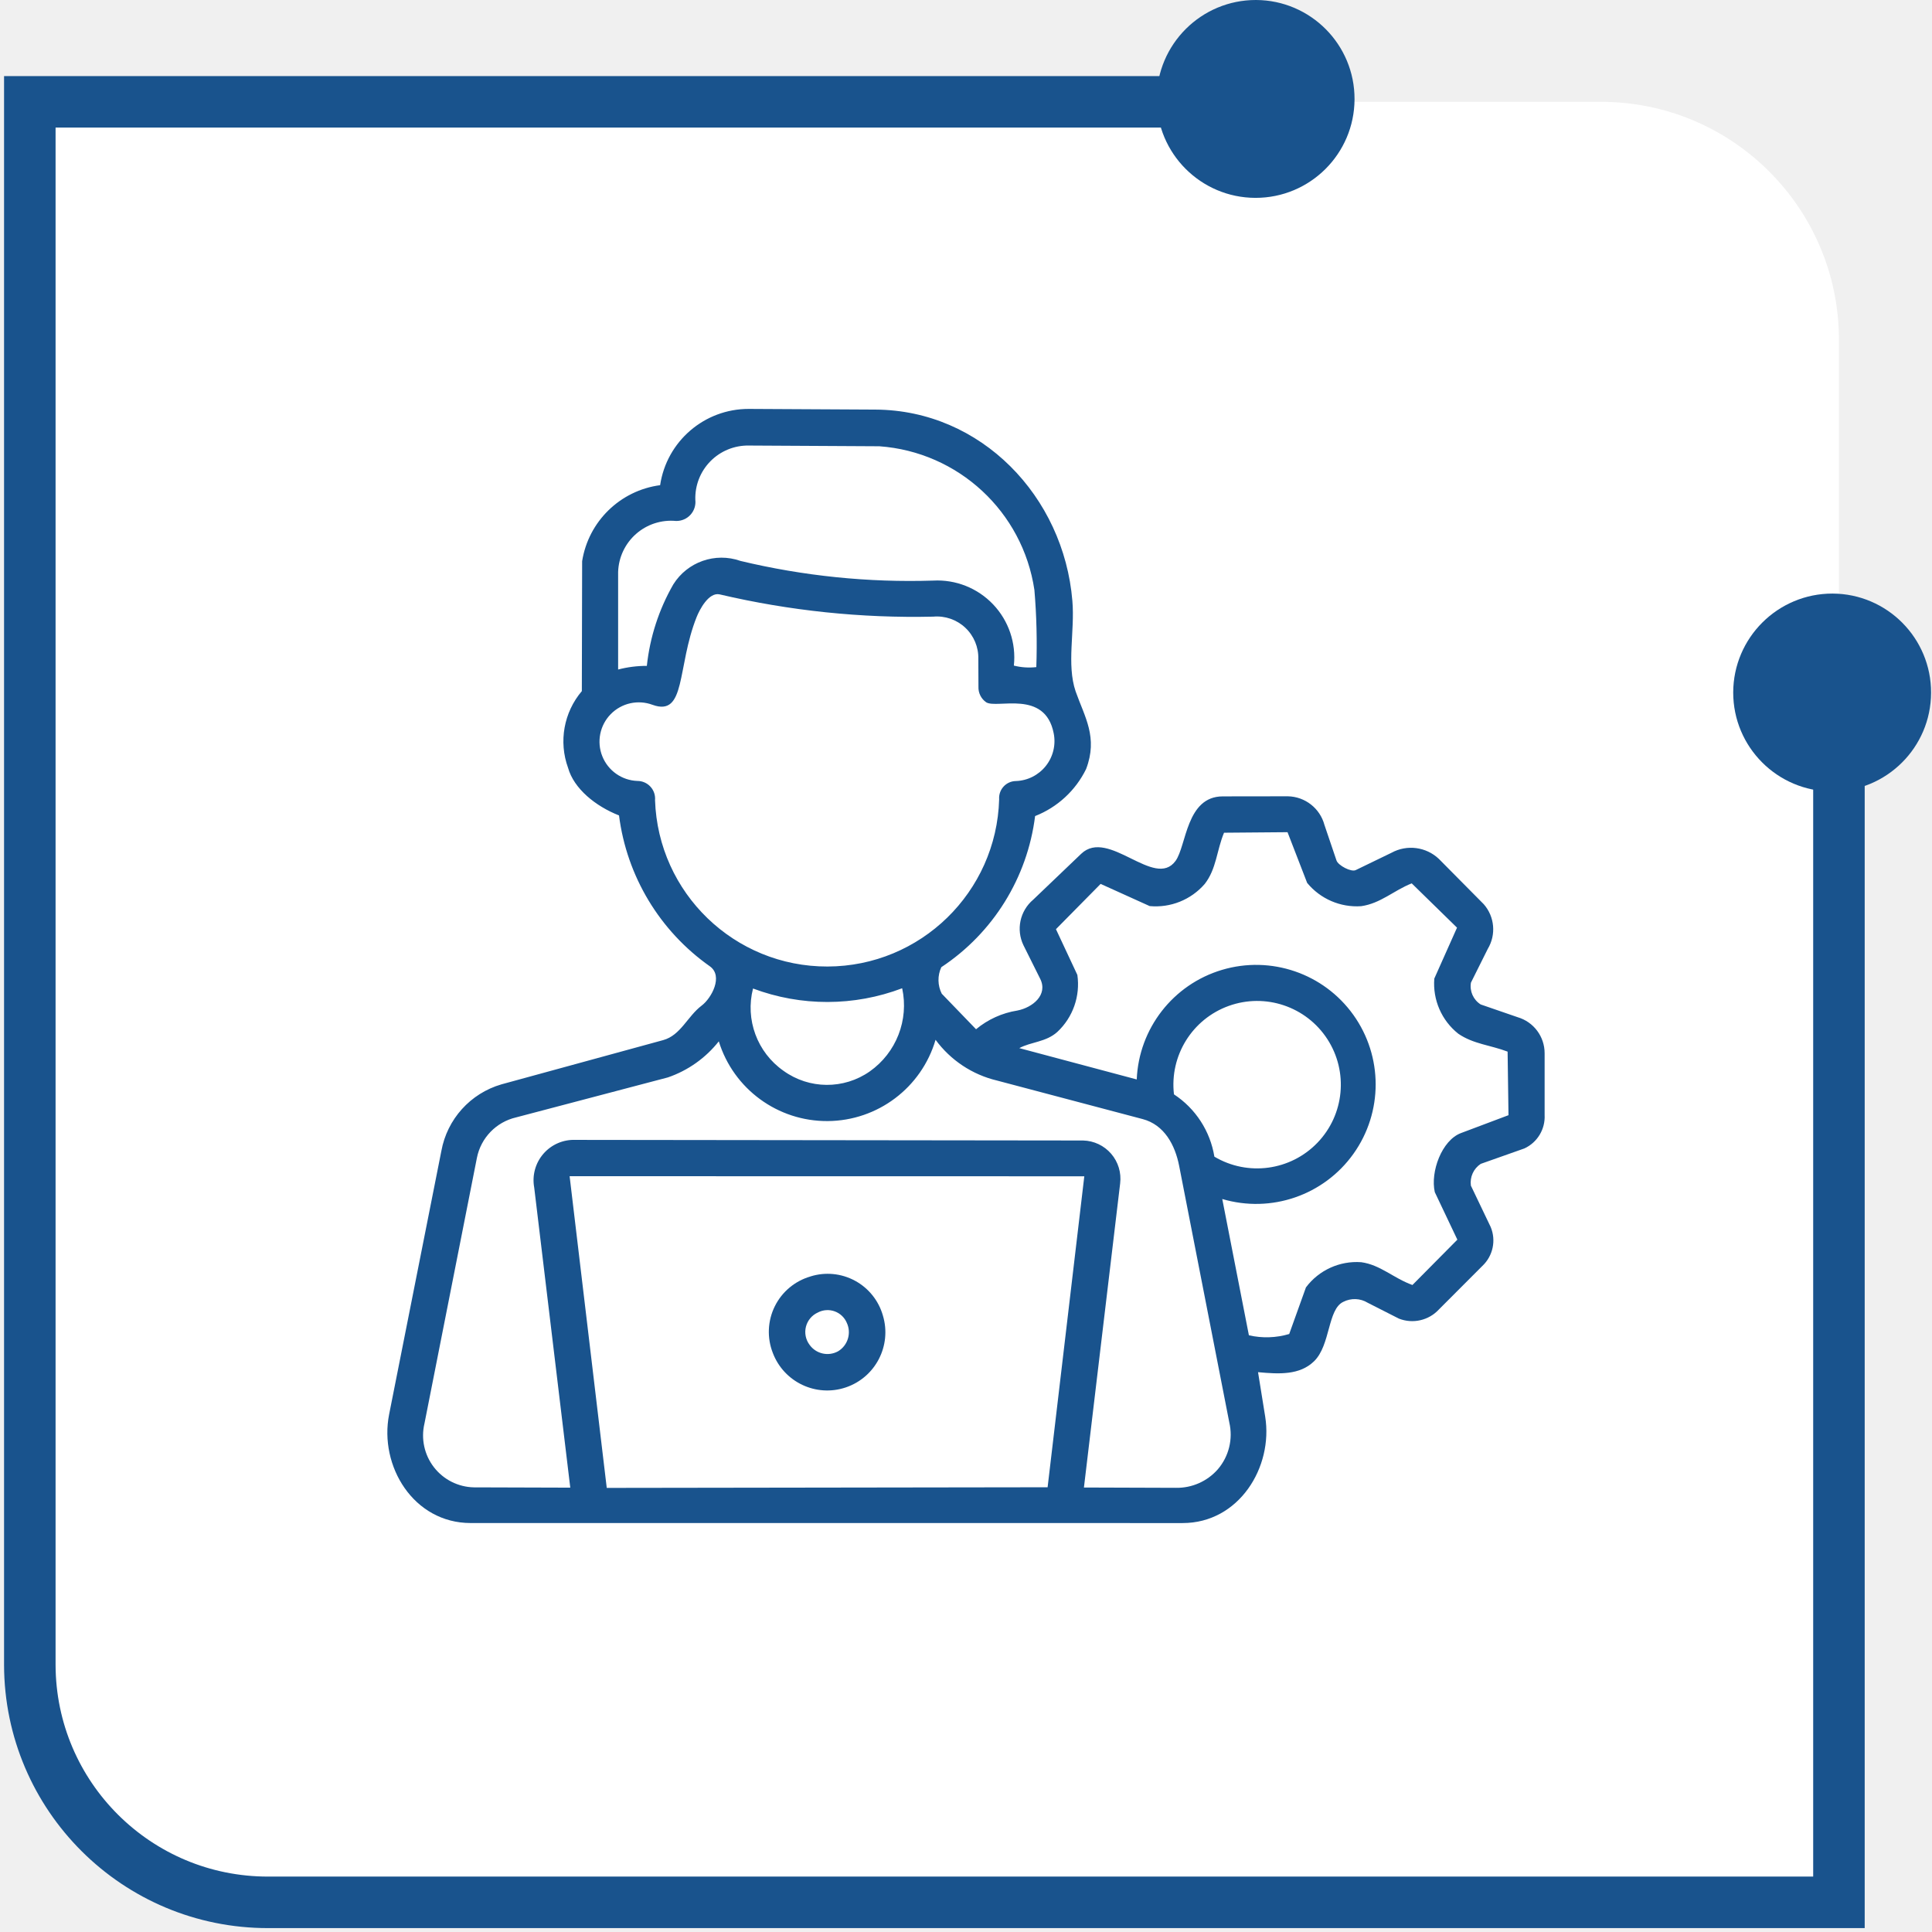
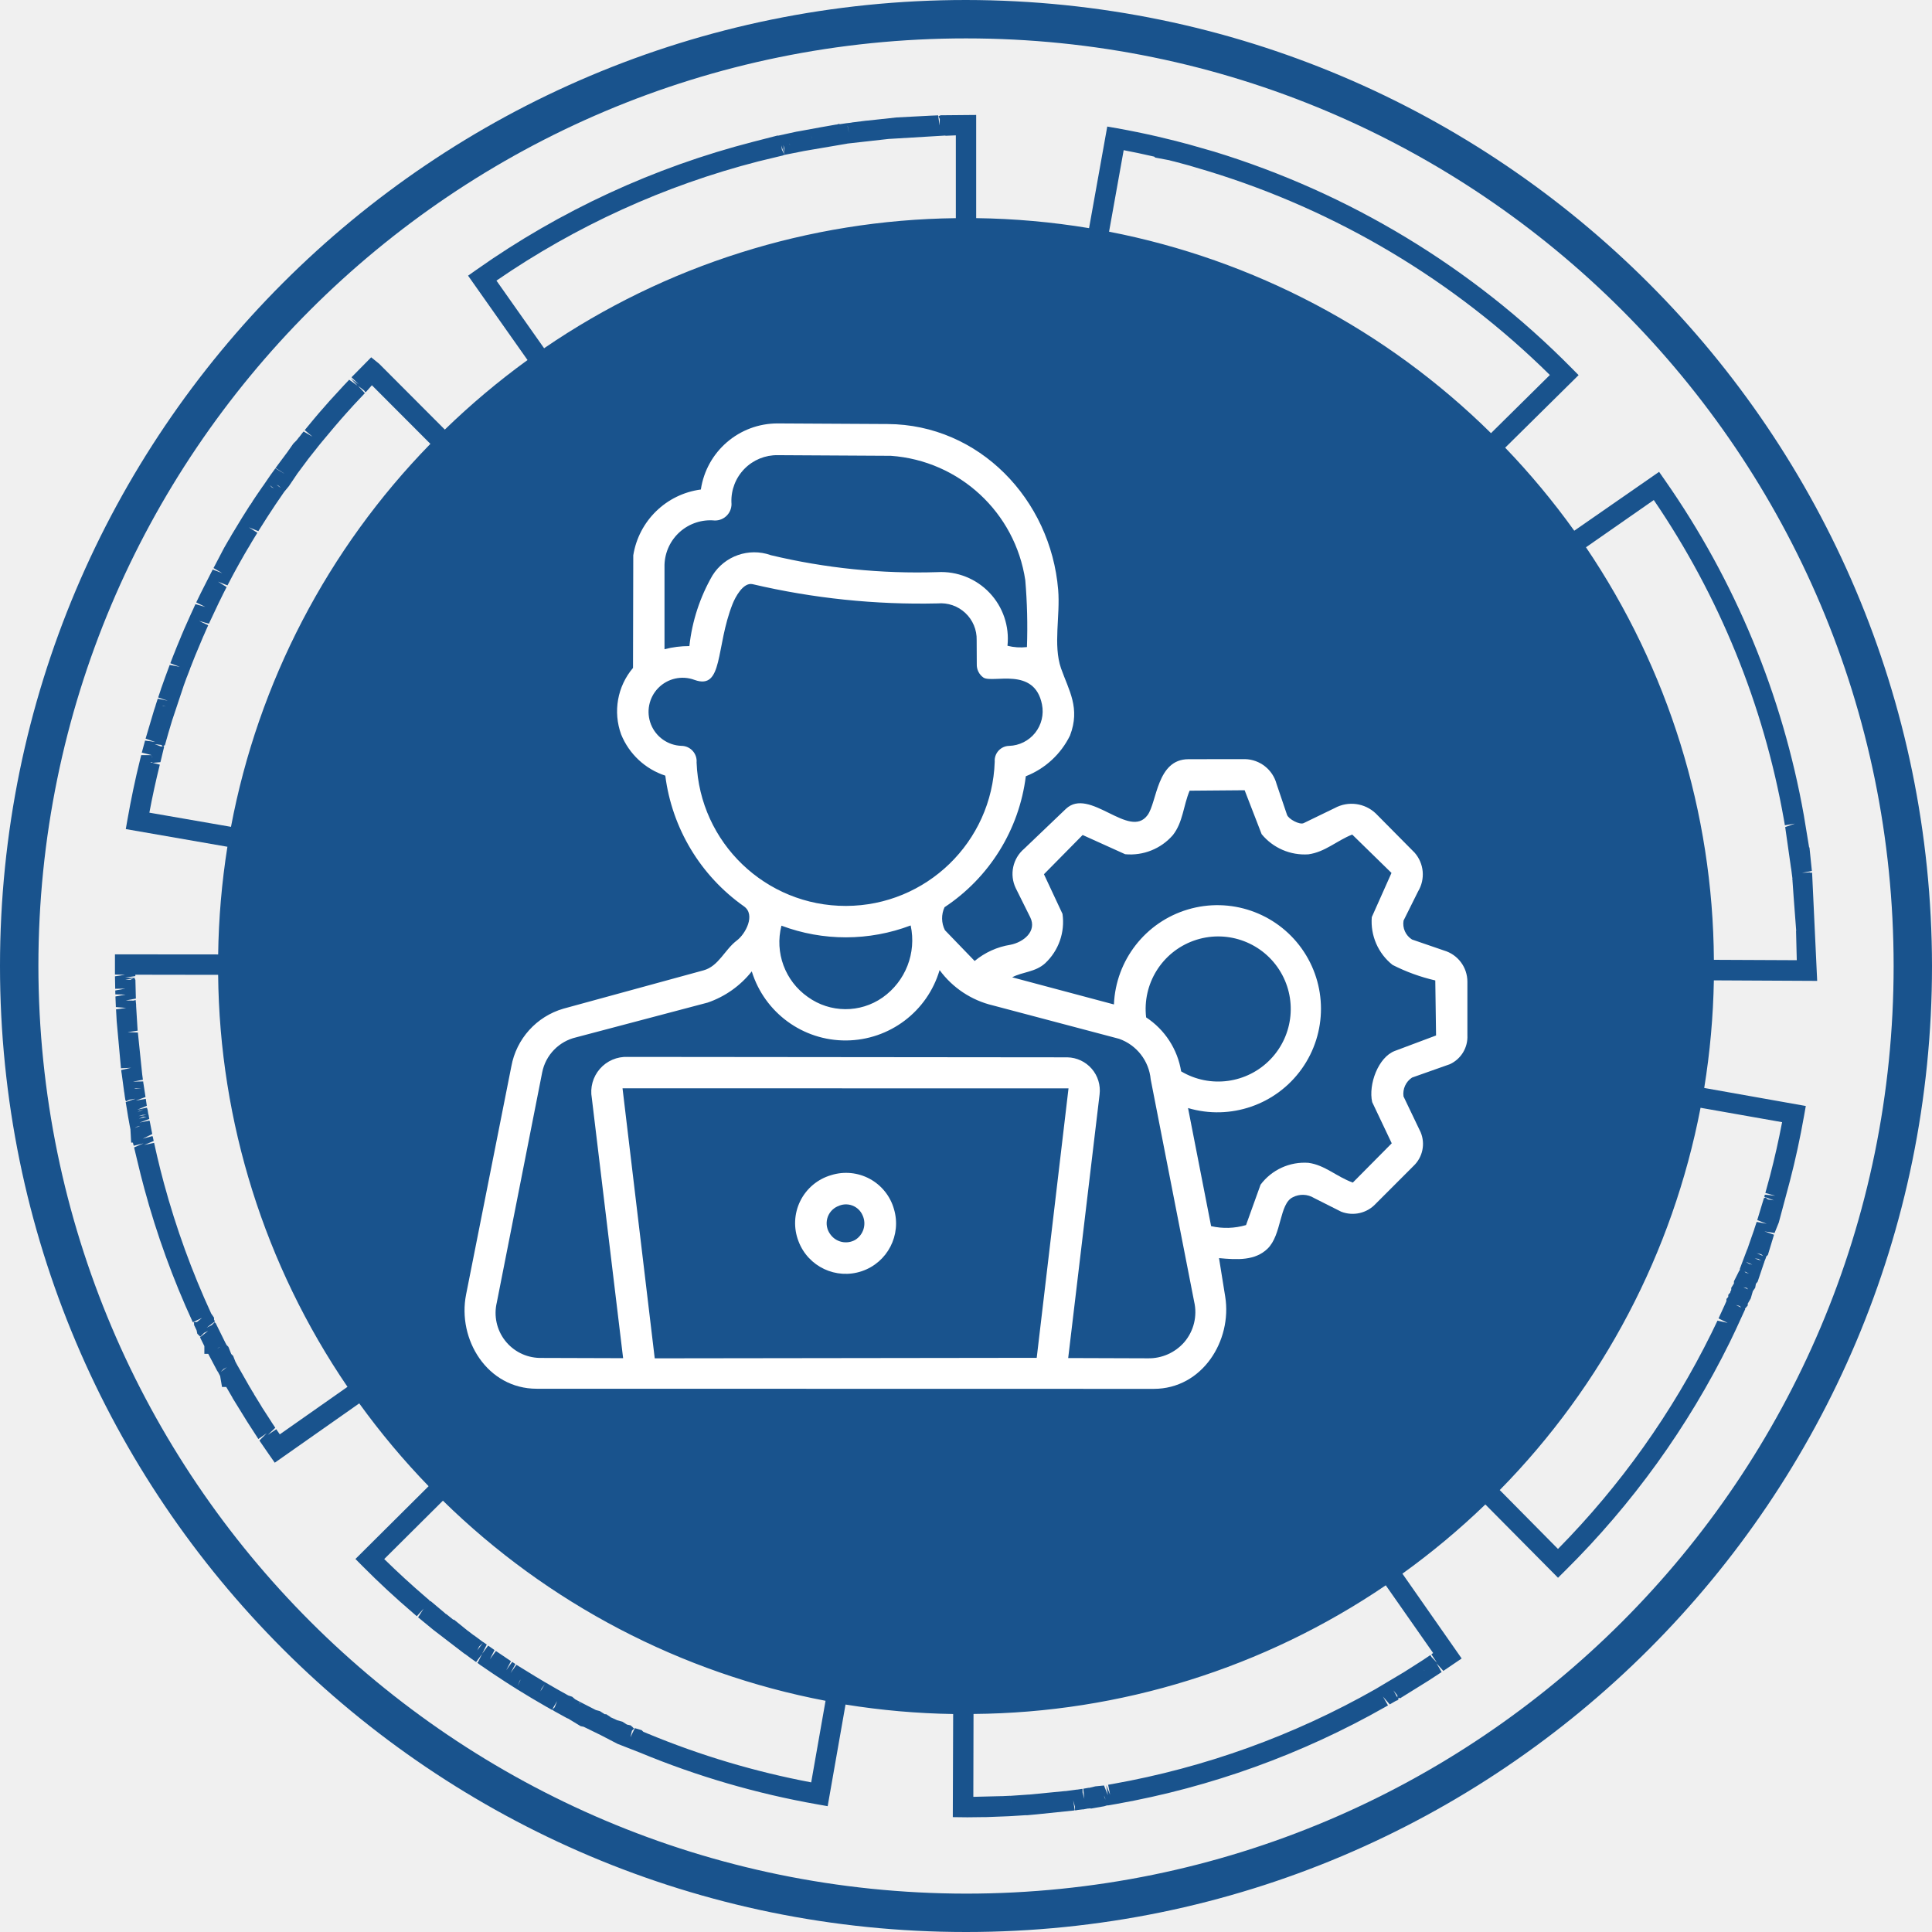
<svg xmlns="http://www.w3.org/2000/svg" width="150" height="150" viewBox="0 0 150 150">
  <defs>
    <clipPath id="clip-path">
-       <rect id="Rectángulo_456312" data-name="Rectángulo 456312" width="150" height="150" fill="none" />
+       <path id="Trazado_1031300" data-name="Trazado 1031300" d="M2.981,75A72.02,72.02,0,1,1,75,147.021,72.1,72.1,0,0,1,2.981,75M75,0a75,75,0,1,0,75,75A75.084,75.084,0,0,0,75,0Z" fill="#19538d" />
+     </clipPath>
+     <clipPath id="clip-path-2">
+       <path id="Trazado_1031301" data-name="Trazado 1031301" d="M32.934,102.037l0,0,0,0Z" transform="translate(-32.926 -102.034)" fill="#19538d" />
    </clipPath>
    <clipPath id="clip-path-3">
-       <rect id="Rectángulo_467136" data-name="Rectángulo 467136" width="89.85" height="86.506" transform="translate(0 0)" fill="#19538d" />
+       <path id="Trazado_1031302" data-name="Trazado 1031302" d="M13.892,29.25v.042l.125-.163Z" transform="translate(-13.892 -29.128)" fill="#19538d" />
+     </clipPath>
+     <clipPath id="clip-path-4">
+       <path id="Trazado_1031303" data-name="Trazado 1031303" d="M5.944,60.765,5.938,60.7v0a.2.2,0,0,0,.006.065" transform="translate(-5.937 -60.7)" fill="#19538d" />
+     </clipPath>
+     <clipPath id="clip-path-5">
+       <path id="Trazado_1031304" data-name="Trazado 1031304" d="M107.924,54.346h0v0Z" transform="translate(-107.924 -54.311)" fill="#19538d" />
+     </clipPath>
+     <clipPath id="clip-path-6">
+       <path id="Trazado_1031305" data-name="Trazado 1031305" d="M9,42.934v0l.015-.054Z" transform="translate(-9.002 -42.882)" fill="#19538d" />
+     </clipPath>
+     <clipPath id="clip-path-7">
+       <path id="Trazado_1031306" data-name="Trazado 1031306" d="M70.4,8.867l-.04-.015-.008,0c.015,0,.031.012.048.017" transform="translate(-70.348 -8.85)" fill="#19538d" />
+     </clipPath>
+     <clipPath id="clip-path-8">
+       <path id="Trazado_1031307" data-name="Trazado 1031307" d="M17.484,26.32v0l0,0Z" transform="translate(-17.484 -26.318)" fill="#19538d" />
+     </clipPath>
+     <clipPath id="clip-path-9">
+       <path id="Trazado_1031308" data-name="Trazado 1031308" d="M14.728,28.076a.785.785,0,0,0-.089.123l.052-.066.038-.057Z" transform="translate(-14.639 -28.076)" fill="#19538d" />
+     </clipPath>
+     <clipPath id="clip-path-10">
+       <path id="Trazado_1031309" data-name="Trazado 1031309" d="M15.312,102.9l-.01-.018ZM89.276,9.745l-.027-.008.027.008M82.621,136.423l-.025-.133.118.322Zm-38.352-6.23.052.025-.008.018Zm-1.327-.651-.019-.012.028.014Zm-.672-.234.016-.016-.006.019Zm-.454-.217.009-.01.113.053-.006.013Zm-1.986.363.3-.512-.189.485-.163.163Zm1.631-.534,0,0,.009.005,0,0Zm63.889-.282-.292-.522.309.387v.154Zm-66.429-.667.251-.335-.34.561Zm-1.7-.588.078-.115-.208.451-.009.01Zm70.212-.85,0-.012.057.085ZM34.08,124.707l.285-.283-.437.586Zm38.379,5.239a57.792,57.792,0,0,0,32.007-9.988l3.678,5.258-.137.1.438.657-.429-.447-.083-.153-.04.026,0,0-.613.409v0l-1.477.94-.006,0-2.13,1.27a63.934,63.934,0,0,1-20.408,7.364l-.349.061.155.776-.31-.749.133.779-.3-.749-.666.066-.466.111-.059,0-.418.074.082.785-.138-.5v-.273l-.076.006v0l-.353.054v-.006l-.864.115a.85.85,0,0,0-.109.006l-2.729.266c-.039,0-.071.009-.045,0l-1.437.1.138.775-.14-.781-.586.027-.048,0-2.23.056Zm-42.223-8.808-.279-.238c-1.111-.952-2.2-1.951-3.251-2.98l4.557-4.533A57.933,57.933,0,0,0,60.97,128.924l-1.114,6.334a64.134,64.134,0,0,1-12.679-3.78l-.357-.149-.124-.123-.533-.159-.341.713.12-.515.164-.164-.1-.089,0-.014-.175-.147-.281-.061-.353-.224-.4-.111v0l-.078-.035h0l-.387-.178-.392-.257h-.114l-.376-.239-.31-.083h0l-1.159-.594v0l-.449-.239h0l-.234-.2-.3-.1h0l-.715-.4c-.022-.012-.044-.025-.072-.039h0l-.728-.42h0l-.238-.141,0,.005-.1-.059-.016-.01h0l-.64-.383a1.267,1.267,0,0,0-.149-.092L37,126.148l0,0-.036-.014-.446.635.372-.7-.248-.162-.462.641.367-.7-1.168-.79-.469.636.36-.709-.369-.26-.019-.012-.106-.074-.468.634.36-.713-.268-.189-.005.005-.745-.551-.005.006-.365-.282h0l-.009-.006a.737.737,0,0,0-.1-.071l-1.049-.85h-.081l.005-.01-.424-.343h0l-.118-.089-.008.01-.109-.1,0,0-1.084-.912h-.1Zm-13.041-15-.013-.03h0a.3.3,0,0,1,.016.036Zm-2.956-2.978.243-.132-.41.321h-.027Zm-.336-1.693h.023l-.2.132Zm118.083-3.106-.341-.171.294.081.115.115Zm.243-1.54.259.045.111.112Zm.19-1.13-.1-.1.347.16Zm.26-.684-.26-.173.509.23Zm.431-.424.29.03.2.133Zm.15-.413.369.094.128.129Zm1.15-.9.005,0c-.009.023-.019.047-.031.071Zm-.277-1.668.028,0h-.017ZM7.589,84.32l.176-.035-.388.151H7.356Zm.4-.738h.277l-.607.151Zm-.032-.151H8.25l-.626.1Zm.049-.419-.275.137-.171.034Zm105.309,29.551a57.937,57.937,0,0,0,15.59-29.68L135.237,84c-.266,1.4-.581,2.795-.936,4.16l-.365,1.336.762.215-.8-.081-.047.163.744.274L134.139,90l-.2-.163-.032.047-.059-.03-.035.1h-.006l-.5,1.649.736.287-.781-.147-.188.568.005,0-.123.349h0l-.247.709h0l-.172.5-.009,0-.586,1.551.036.016-.087.135h-.006l.005,0-.393.784v.168l-.209.338v.166l-.075.149v.058l-.012,0-.144.172v.158l-.141.164v.16l-.155.348h0l-.459,1,.709.348-.79-.175-.476.985a64.463,64.463,0,0,1-11.909,16.741ZM7.426,81.359h.431l-.579.047Zm-.832-8.424.629-.1-.216.109Zm0-.162.788-.113v-.109l6.429.01a57.8,57.8,0,0,0,10.043,31.988l-5.257,3.69-.273-.4-.654.442.579-.555-.206-.308-.087-.131v-.006l-.733-1.133,0,0-.088-.15.006.009-.547-.887V105.1l-.129-.2h0l-.156-.27a.177.177,0,0,0-.023-.036l0,.006-.969-1.7.006.014-.047-.084.019.031-.145-.268-.173-.446L14.829,102l-.222-.557-.141-.142-.1-.186-.741-1.505-.005,0-.079-.08-.234.233-.391.19.645-.481-.069-.142v-.154l-.219-.317a64.457,64.457,0,0,1-3.666-10.1c-.19-.7-.37-1.414-.538-2.134l-.23-1.022-.771.169.74-.312-.075-.35H8.722L8.7,85.082l-.737.2.732-.36-.2-1.027-.025,0-.008-.014-.745.149.75-.281-.04-.213h0l-.014-.11-.127.017.115-.018,0-.034.006,0H8.392l-.056-.362L8.289,82.9l.023-.009-.026.005-.01-.022-.741.156.738-.3-.079-.543-.776.138.755-.278L8.013,81H8.008l-.016-.163-.8.016.779-.146L7.916,80.3h0L7.58,77.041l-.8-.034.781-.11-.118-1.922v-.1l-.036-.356-.18.044L6.64,74.55l.784-.147-.036-1.446-.071-.141.066-.01L7.3,72.792l-.021.008ZM8.518,56.047h.188v.047Zm.1-.391.088,0v.018Zm.729-.83-.463-.178.516.065.114.115Zm.2-3.137-.08-.036.286.072Zm1.358-.923.013-.036-.017.052,0-.016m119.04,20.629a57.82,57.82,0,0,0-9.931-32.029l5.265-3.668A63.73,63.73,0,0,1,135.368,60.46l.085.489.778-.128-.754.27.459,3.227,0-.035.107.833-.017,0,.022.127h-.005l.089,1.265.2,2.64-.012,0,.056,2.276ZM18.917,35.046l-.006.008Zm-.941-.336-.166-.167.327.243Zm.672.025-.314-.233.189.1.151.15Zm4.2-4.775-.012.014Zm2.9-3.174,4.542,4.55A57.935,57.935,0,0,0,14.809,61.07l-6.337-1.1c.233-1.249.506-2.5.811-3.728l-.557-.14.605-.052.292-1.22H9.559l.072-.087.027.005h0l.016,0,.268-.947h0l.31-1.038c.014-.035.026-.069.039-.111l.822-2.466,0-.009.233-.643h0l0-.005A.6.6,0,0,0,11.4,49.4l.225-.583a.314.314,0,0,0,.014-.052.514.514,0,0,0,.048-.123c.031-.061.04-.083.034-.083l.3-.759h0l.625-1.492c.017-.036.03-.063.028-.063l0,.005.194-.442c.021-.043.036-.079.044-.1l.127-.286-.711-.341.766.219.808-1.714c.023-.043.04-.079.053-.1l.244-.5a.474.474,0,0,0,.035-.067l-.006.009.242-.472-.669-.423.736.292.362-.691h0l.16-.3h0l.153-.279h0l.18-.326h0l.149-.264h0l.294-.521h0l.248-.422h0l.166-.273h0l.166-.287h0l.106-.173.008-.016.244-.4h0l.084-.132-.663-.425.737.3.168-.266h0l.521-.821.008-.013.6-.913c.006-.013.017-.026.025-.039l0,0,.684-1,.371-.45.64-.948-.025.03.847-1.137-.005,0,.777-.979-.005,0,.04-.047a.341.341,0,0,0,.058-.07l-.013.014.257-.314h0l.984-1.174.477-.554c.043-.045.053-.066.052-.059l.41-.463a.389.389,0,0,0,.045-.049l0,0,.5-.554h0l.854-.909-.538-.578.49.376.089.131.044-.03.006.005ZM82.982,14.863l1.135-6.328c.753.145,1.5.3,2.242.472l.134.031.074.072,1,.188c.043.01.091.021.062.006a.874.874,0,0,0,.171.05l.158.041a.6.6,0,0,0,.093.021l0,0a.7.7,0,0,0,.113.03l1,.269v0l.078.023a.424.424,0,0,1-.076-.03h0l.11.04.256.076h0l.075.023v0l1.064.316A64.661,64.661,0,0,1,117.206,25.99l-4.57,4.516A57.935,57.935,0,0,0,82.982,14.863m-25.4-6.368-.049-.328.238.7Zm.114-.366.08.264v.444Zm.489-.032-.013-.071.035.094Zm1.685-.613V7.47l.044.208Zm11.216-.1v6.429a57.807,57.807,0,0,0-31.967,10.1l-3.7-5.251A64.008,64.008,0,0,1,55.754,9.405l1.9-.458h0l.125-.052.01.019,0-.016,1.161-.229h0l.352-.071v0l3.349-.57V8.023l3.227-.362.022,0L70.255,7.4l.041.017Zm-8.4-.685V6.636l.1.575Zm7.219-.874L69.74,5.9l.1.217-.017.5-.111-.786-.621.026v0l-2.625.137-.98.111-.074.005-1.245.133-.031,0-1.1.138a.335.335,0,0,0-.081.018l-.306.036h-.012l-.561.083-.058-.028-.181.056-.019-.005-1.247.219,0,0-1.58.29v0l-.235.041h-.014l-1.433.313L57.231,7.4l-1.87.481a65.58,65.58,0,0,0-21.5,9.942l-.645.455,4.616,6.55a58.607,58.607,0,0,0-6.421,5.4l-5.1-5.112-.617-.5-1.5,1.522h0l-.019.023.006.005-.008.009.557.542-.639-.475.542.578-.649-.463a.611.611,0,0,0-.074.081l-.332.349h0L22.465,28h0l-.856.976h0l-.331.393h0l-.745.9.6.507-.687-.4-.118.145-.019.025-.176.23c-.022.023-.045.047-.065.071l-.07.092h0l-.118.147,0,0-.23.23-.462.658,0,0-.922,1.239.64.4.025.025-.679-.4-.371.515a.594.594,0,0,0-.062.089l-.525.766,0,0-.036.045-.468.683h0l-.14.207c-.013.019-.026.043-.044.071l-.118.167.026-.035-.071.124h0l-.079.115h0l-.008.016.009,0-.031.041-.012-.005-.08.123h0l-.569.9h0l-.766,1.262a.294.294,0,0,0-.034.056l-.216.382a.948.948,0,0,0-.1.16h0l-.274.477a.854.854,0,0,0-.08.15L13.652,40.6h0l-.2.378.679.4-.741-.285-.917,1.808h0l-.362.744.707.353-.771-.217-.1.222a1,1,0,0,0-.044.1l-.2.433h0l-.537,1.2c-.01.025-.021.049-.032.079l-.178.416c-.009.022-.018.043-.025.062l0,.005h0l-.325.784c-.008.017-.014.035-.021.05l-.166.423a.784.784,0,0,0-.043.1l-.277.714.737.281-.785-.153-.334.905a.234.234,0,0,0-.017.044l-.259.731h0l-.074.206h.005L9.164,51h0l-.005.027.74.251-.777-.156-.169.521H8.96l-.128.38h0l-.653,2.2.747.26-.788-.11-.162.595h0l-.039.142h0l-.054.2.766.191H7.839l-.087.349c-.379,1.517-.7,3.07-.974,4.616l-.137.779,7.89,1.372a58.543,58.543,0,0,0-.718,8.36L5.8,70.97l0,1.569.789.016-.788.122.019.969.788-.016-.785.147.009.3.79.018-.785.146.031.738,0,.083.8.067-.784.113.047.838c0,.03,0,.052,0,.052v-.008l.336,3.691.79-.037-.773.175.028.238h.005l.2,1.486h.005l.041.316h0l.049.309h.009l.039.079.256-.125.475-.075-.757.261.081.482h0l.048.3h0l.059.362h0l.118.653h0l.069.347-.006,0,.056,1h.133l.065.246.766-.189-.737.316L7.535,87q.258,1.1.551,2.182a66.074,66.074,0,0,0,3.757,10.349l.718-.332-.393.317h-.251l.035.172-.026.021.215.457.053.26.23.23.3-.3.314-.153-.634.5.338.684v.6h.3l.67,1.269.012.025.115.178h0l.021.052,0,0,.106.2.147.847h.327l.481.826v.016l1.147,1.858h0l.685,1.06h0l.182.281.648-.45-.569.568q.363.541.74,1.075l.454.647,6.558-4.605a58.348,58.348,0,0,0,5.386,6.429l-5.681,5.651.557.561c1.249,1.257,2.562,2.475,3.908,3.625l.3.26.528-.588-.428.671,1.207.992v0l2.359,1.809c.039.031.1.07.1.061l.4.3.028.021.41.29.467-.635-.318.634-.056.056.264.2.01.005.954.649a.653.653,0,0,0,.092.062l.76.5a.505.505,0,0,0,.052.035l.657.419a.1.1,0,0,0,.025.017l.028.017h0l.19.116v.005l.9.548v0l.3.181h0l.169.1v0l1.029.6.009,0a.987.987,0,0,0,.11.065l.248.141,0-.006.035.012.006-.013.075.059,0,.009,1.038.573.084.035,0-.006.989.6.233.047h0l1.324.647,1.3.676,1.756.687a65.662,65.662,0,0,0,13.788,4.018l.777.137,1.386-7.89a58.318,58.318,0,0,0,8.357.735l-.028,8.005,1.135.014,1.372-.017h.115l1.538-.059a1.139,1.139,0,0,0,.128-.005l.3-.016a.7.7,0,0,0,.106-.007l.983-.061.08.005.771-.071h0l2.9-.3v-.007l.04-.013-.123-.764.142.5v.27l.069,0,.022,0,.092-.021h0l.4-.049h.07l.363-.07h.079l.085-.018.054.028,1.038-.184.257-.078.009.019.679-.118a65.478,65.478,0,0,0,20.892-7.542l.193-.11-.392-.684.529.607.414-.241h0l.113-.062.053,0,.092-.091-.006-.012.034-.034-.052-.053.093-.022.043.053,2.37-1.474,0-.005.653-.426,0,0,.079-.053a1.127,1.127,0,0,0,.142-.089l-.4-.684.519.577.005.012h0l.005.005,1.425-.967-4.6-6.584a58.33,58.33,0,0,0,6.439-5.375l5.642,5.692.561-.556a66.083,66.083,0,0,0,12.771-17.723c.138-.283.277-.566.454-.949l.748-1.628-.027-.01.066-.1h.008l.149-.175v-.142l.231-.4.163-.557-.005,0,.189-.273.058-.314.131-.155.49-1.451h0l.039-.1-.01,0,.134-.335h0l.012-.036-.025-.006.158-.159.475-1.565-.745-.26.788.127.327-.811.86-3.212c.433-1.659.8-3.364,1.1-5.062l.138-.776-7.887-1.4a58.626,58.626,0,0,0,.749-8.354l8.021.041-.394-8.4-.151,0-.026-.026-.614.039.773-.15-.185-1.814-.036-.034v-.028l-.4-2.429a65.359,65.359,0,0,0-10.789-26.032l-.451-.648L119.1,38.08a58.581,58.581,0,0,0-5.363-6.447l5.7-5.633-.555-.561A66.269,66.269,0,0,0,91.133,8.646l-2.1-.6a.592.592,0,0,0-.062-.013l-.026-.006L88.3,7.857a1.043,1.043,0,0,0-.1-.028L86.719,7.47q-1.536-.353-3.1-.634L82.842,6.7l-1.413,7.888a58.4,58.4,0,0,0-8.764-.777V5.8Z" transform="translate(-5.798 -5.797)" fill="#19538d" />
+     </clipPath>
+     <clipPath id="clip-path-11">
+       <rect id="Rectángulo_467136" data-name="Rectángulo 467136" width="77.856" height="74.959" transform="translate(0 0)" fill="#fff" />
    </clipPath>
  </defs>
-   <g id="Grupo_1180298" data-name="Grupo 1180298" transform="translate(-307.059 -10093)">
-     <g id="Grupo_1179968" data-name="Grupo 1179968" transform="translate(-115 658)">
-       <g id="Grupo_1179959" data-name="Grupo 1179959" transform="translate(422.059 9435)" clip-path="url(#clip-path)">
-         <path id="Trazado_999654" data-name="Trazado 999654" d="M1.5,5.146H123.437A18.479,18.479,0,0,1,141.96,23.58V144.937H20.022A18.479,18.479,0,0,1,1.5,126.5Z" transform="translate(0.815 2.76)" fill="#fff" />
+   <g id="Grupo_1189562" data-name="Grupo 1189562" transform="translate(-1327.059 -7095)">
+     <g id="Grupo_1180190" data-name="Grupo 1180190" transform="translate(1327.059 7095)">
+       <g id="Grupo_1180171" data-name="Grupo 1180171" transform="translate(0 0)">
+         <g id="Grupo_1180170" data-name="Grupo 1180170" clip-path="url(#clip-path)">
+           <path id="Trazado_1031398" data-name="Trazado 1031398" d="M7.072,7.072H219.2V219.2H7.071Z" transform="translate(-85.001 75) rotate(-45)" fill="#19538d" />
+         </g>
      </g>
-       <g id="Grupo_1179960" data-name="Grupo 1179960" transform="translate(422.059 9435)">
-         <g id="Grupo_1179956" data-name="Grupo 1179956" clip-path="url(#clip-path)">
-           <path id="Trazado_999651" data-name="Trazado 999651" d="M94.9,30a7.681,7.681,0,1,1-7.718,7.681A7.7,7.7,0,0,1,94.9,30" transform="translate(47.384 16.085)" fill="#19538d" />
-           <path id="Trazado_999652" data-name="Trazado 999652" d="M65.9,0a7.681,7.681,0,1,1-7.718,7.681A7.7,7.7,0,0,1,65.9,0" transform="translate(31.622 0)" fill="#19538d" />
-           <path id="Trazado_999653" data-name="Trazado 999653" d="M141.96,51.007v93.93H20.022A18.479,18.479,0,0,1,1.5,126.5V5.146H97.75" transform="translate(0.815 2.76)" fill="none" stroke="#19538d" stroke-miterlimit="10" stroke-width="4" />
+       <g id="Grupo_1180173" data-name="Grupo 1180173" transform="translate(43.405 131.917)">
+         <g id="Grupo_1180172" data-name="Grupo 1180172" clip-path="url(#clip-path-2)">
+           <rect id="Rectángulo_458951" data-name="Rectángulo 458951" width="0.008" height="0.008" transform="translate(-0.002 0.002) rotate(-45)" fill="#19538d" />
+         </g>
+       </g>
+       <g id="Grupo_1180175" data-name="Grupo 1180175" transform="translate(21.38 38.393)">
+         <g id="Grupo_1180174" data-name="Grupo 1180174" clip-path="url(#clip-path-3)">
+           <rect id="Rectángulo_458952" data-name="Rectángulo 458952" width="0.203" height="0.203" transform="matrix(0.707, -0.707, 0.707, 0.707, -0.082, 0.082)" fill="#19538d" />
+         </g>
+       </g>
+       <g id="Grupo_1180177" data-name="Grupo 1180177" transform="translate(9.138 80.015)">
+         <g id="Grupo_1180176" data-name="Grupo 1180176" clip-path="url(#clip-path-4)">
+           <rect id="Rectángulo_458953" data-name="Rectángulo 458953" width="0.051" height="0.051" transform="translate(-0.033 0.032) rotate(-45.002)" fill="#19538d" />
+         </g>
+       </g>
+       <g id="Grupo_1180179" data-name="Grupo 1180179" transform="translate(140.98 71.595)">
+         <g id="Grupo_1180178" data-name="Grupo 1180178" clip-path="url(#clip-path-5)">
+           <path id="Trazado_1031310" data-name="Trazado 1031310" d="M0,0,.027,0l0,.022L0,.027Z" transform="translate(-0.018 0.018) rotate(-45.009)" fill="#19538d" />
+         </g>
+       </g>
+       <g id="Grupo_1180181" data-name="Grupo 1180181" transform="translate(13.854 56.528)">
+         <g id="Grupo_1180180" data-name="Grupo 1180180" clip-path="url(#clip-path-6)">
+           <rect id="Rectángulo_458955" data-name="Rectángulo 458955" width="0.049" height="0.049" transform="translate(-0.027 0.027) rotate(-44.999)" fill="#19538d" />
+         </g>
+       </g>
+       <g id="Grupo_1180183" data-name="Grupo 1180183" transform="translate(92.734 13.62)">
+         <g id="Grupo_1180182" data-name="Grupo 1180182" clip-path="url(#clip-path-7)">
+           <rect id="Rectángulo_458956" data-name="Rectángulo 458956" width="0.046" height="0.046" transform="matrix(0.707, -0.707, 0.707, 0.707, -0.008, 0.008)" fill="#19538d" />
+         </g>
+       </g>
+       <g id="Grupo_1180185" data-name="Grupo 1180185" transform="translate(26.908 34.695)">
+         <g id="Grupo_1180184" data-name="Grupo 1180184" clip-path="url(#clip-path-8)">
+           <rect id="Rectángulo_458957" data-name="Rectángulo 458957" width="0.003" height="0.003" transform="matrix(0.706, -0.708, 0.708, 0.706, -0.002, 0.002)" fill="#19538d" />
+         </g>
+       </g>
+       <g id="Grupo_1180187" data-name="Grupo 1180187" transform="translate(22.53 37.008)">
+         <g id="Grupo_1180186" data-name="Grupo 1180186" clip-path="url(#clip-path-9)">
+           <rect id="Rectángulo_458958" data-name="Rectángulo 458958" width="0.151" height="0.151" transform="translate(-0.062 0.062) rotate(-45)" fill="#19538d" />
+         </g>
+       </g>
+       <g id="Grupo_1180189" data-name="Grupo 1180189" transform="translate(8.923 8.922)">
+         <g id="Grupo_1180188" data-name="Grupo 1180188" clip-path="url(#clip-path-10)">
+           <path id="Trazado_1031399" data-name="Trazado 1031399" d="M7.072,7.072h186.9v186.9H7.071Z" transform="translate(-76.08 66.079) rotate(-45)" fill="#19538d" />
        </g>
      </g>
    </g>
-     <g id="Grupo_1180990" data-name="Grupo 1180990" transform="translate(337.133 10124.748)">
-       <g id="Grupo_1180989" data-name="Grupo 1180989" transform="translate(0 -0.001)" clip-path="url(#clip-path-3)">
-         <path id="Trazado_1033160" data-name="Trazado 1033160" d="M87.758,47.228a2.912,2.912,0,0,1,2.092,2.8v4.787a2.71,2.71,0,0,1-1.567,2.6l-3.394,1.2a1.739,1.739,0,0,0-.764,1.688l1.537,3.212a2.716,2.716,0,0,1-.642,3.02l-3.376,3.381a2.823,2.823,0,0,1-3.107.713L76.118,69.4a1.935,1.935,0,0,0-1.9-.072c-1.229.581-.98,3.366-2.275,4.618-1.115,1.078-2.707.994-4.343.841l.555,3.45c.631,3.922-2.034,8.265-6.409,8.265L6.469,86.5c-4.441,0-7.126-4.433-6.33-8.444L4.193,57.613a6.618,6.618,0,0,1,4.664-5.172l12.554-3.434c1.364-.373,1.895-1.855,2.992-2.681.766-.576,1.7-2.3.631-3.054a16.951,16.951,0,0,1-7.048-11.71c-1.822-.717-3.5-2.073-3.955-3.693A6.018,6.018,0,0,1,15.1,21.91l.023-10.089a7.074,7.074,0,0,1,6.055-5.9A6.945,6.945,0,0,1,28.058,0L37.9.053C46.1.1,52.514,6.791,53.185,14.905c.2,2.358-.46,4.932.253,7.028.706,2,1.75,3.566.812,6.029a7.431,7.431,0,0,1-3.959,3.649,16.527,16.527,0,0,1-7.282,11.734,2.36,2.36,0,0,0,.035,2.059l2.662,2.758a6.647,6.647,0,0,1,3.206-1.452c1.18-.229,2.4-1.215,1.773-2.466l-1.3-2.608a2.951,2.951,0,0,1,.754-3.529l3.73-3.566c2.121-2.028,5.7,2.786,7.327.55.854-1.173.817-5,3.661-5.008l5.062-.007A3,3,0,0,1,72.756,32.3l.935,2.759c.131.387,1.139.919,1.492.747l2.781-1.347a3.149,3.149,0,0,1,3.678.48l3.482,3.515a2.951,2.951,0,0,1,.312,3.47l-1.307,2.62a1.673,1.673,0,0,0,.756,1.693ZM27.408,11.8a56.472,56.472,0,0,0,14.969,1.529,5.972,5.972,0,0,1,6.265,6.6,4.85,4.85,0,0,0,1.743.117,50.29,50.29,0,0,0-.148-5.989A13.119,13.119,0,0,0,38.2,2.9L28.057,2.844a4.086,4.086,0,0,0-4.146,4.215A1.475,1.475,0,0,1,22.417,8.7a4.109,4.109,0,0,0-4.5,3.96l0,7.573a8.775,8.775,0,0,1,2.23-.283,16.12,16.12,0,0,1,2.055-6.327,4.415,4.415,0,0,1,5.2-1.826M47.5,30.309a1.32,1.32,0,0,1,1.29-1.417,3.1,3.1,0,0,0,2.943-3.714c-.675-3.417-4.407-1.876-5.24-2.4a1.4,1.4,0,0,1-.6-1.212l-.01-2.152a3.215,3.215,0,0,0-3.5-3.286A66,66,0,0,1,25.8,14.4c-.849-.192-1.562,1.191-1.791,1.767-1.542,3.882-.8,7.753-3.418,6.808a3.052,3.052,0,1,0-1.179,5.909,1.374,1.374,0,0,1,1.371,1.493A13.365,13.365,0,0,0,47.5,30.309M79.585,68.021l3.49-3.522-1.752-3.69c-.358-1.581.548-4.027,2.029-4.584l3.693-1.39L86.976,49.9c-1.332-.509-2.653-.583-3.83-1.391a4.961,4.961,0,0,1-1.861-4.281l1.764-3.953-3.518-3.439c-1.392.55-2.42,1.562-3.928,1.772A4.987,4.987,0,0,1,71.413,36.8l-1.524-3.937-4.93.041c-.57,1.371-.589,2.82-1.5,3.98A5.038,5.038,0,0,1,59.186,38.6l-3.807-1.722L51.91,40.393l1.662,3.552a5.067,5.067,0,0,1-1.551,4.422c-.884.8-2.029.763-2.958,1.261l9.119,2.432a9.279,9.279,0,1,1,6.64,9.283L66.89,71.924a6.17,6.17,0,0,0,3.13-.1l1.3-3.621a4.916,4.916,0,0,1,4.288-1.954c1.485.2,2.506,1.238,3.974,1.768M39.97,44.98A16.4,16.4,0,0,1,28.391,45a5.984,5.984,0,0,0,2.361,6.386,5.781,5.781,0,0,0,6.705.049A6.273,6.273,0,0,0,39.97,44.98M64.21,58.055a6.5,6.5,0,1,0-3.138-4.838,7.157,7.157,0,0,1,3.138,4.838M54.018,56.8a2.969,2.969,0,0,1,2.876,3.332L54.082,83.742l7.138.024a4.226,4.226,0,0,0,3.26-1.441,4.142,4.142,0,0,0,.887-3.64L61.477,58.778c-.318-1.625-1.15-3.195-2.835-3.641L47.334,52.145a8.3,8.3,0,0,1-4.771-3.164,8.79,8.79,0,0,1-16.83.121,8.6,8.6,0,0,1-3.952,2.8L9.992,55.007a4.03,4.03,0,0,0-3.039,3.14L2.882,78.769A4.03,4.03,0,0,0,6.719,83.73l7.483.023-2.8-23.3a3.133,3.133,0,0,1,3.214-3.7ZM51.262,83.723l2.849-24.144-39.96-.007,2.883,24.2Z" transform="translate(0 0.001)" fill="#19538d" />
-         <path id="Trazado_1033161" data-name="Trazado 1033161" d="M108.7,239.269a4.46,4.46,0,0,1,5.619,3.038,4.516,4.516,0,0,1-8.548,2.9,4.477,4.477,0,0,1,2.929-5.935m.582,2.794a1.659,1.659,0,0,0-.654,2.518,1.707,1.707,0,0,0,2.217.495,1.729,1.729,0,0,0,.674-2.2,1.622,1.622,0,0,0-2.237-.815" transform="translate(-75.845 -171.916)" fill="#19538d" />
+     <g id="Grupo_1189563" data-name="Grupo 1189563" transform="translate(1363.13 7127.875)">
+       <g id="Grupo_1180989" data-name="Grupo 1180989" transform="translate(0 -0.001)" clip-path="url(#clip-path-11)">
+         <path id="Trazado_1033160" data-name="Trazado 1033160" d="M76.044,40.923a2.524,2.524,0,0,1,1.813,2.427V47.5A2.348,2.348,0,0,1,76.5,49.748l-2.941,1.04a1.507,1.507,0,0,0-.662,1.463l1.332,2.783a2.353,2.353,0,0,1-.557,2.617L70.745,60.58a2.446,2.446,0,0,1-2.692.618l-2.1-1.059a1.677,1.677,0,0,0-1.646-.062c-1.065.5-.849,2.917-1.971,4-.966.934-2.345.861-3.763.728l.481,2.989c.547,3.4-1.763,7.162-5.553,7.162l-47.9-.009c-3.848,0-6.175-3.841-5.485-7.317l3.513-17.71a5.734,5.734,0,0,1,4.042-4.482l10.878-2.975c1.182-.323,1.642-1.608,2.593-2.323.664-.5,1.474-1.995.547-2.647a14.688,14.688,0,0,1-6.107-10.147,5.563,5.563,0,0,1-3.427-3.2,5.215,5.215,0,0,1,.921-5.164l.02-8.742a6.13,6.13,0,0,1,5.247-5.11A6.018,6.018,0,0,1,24.312,0l8.532.047c7.1.039,12.659,5.839,13.241,12.87.169,2.044-.4,4.274.219,6.09.611,1.731,1.516,3.09.7,5.224a6.439,6.439,0,0,1-3.431,3.162,14.321,14.321,0,0,1-6.31,10.168,2.045,2.045,0,0,0,.03,1.784l2.307,2.39a5.76,5.76,0,0,1,2.778-1.258c1.022-.2,2.076-1.053,1.537-2.137l-1.124-2.26a2.557,2.557,0,0,1,.654-3.058l3.233-3.09c1.838-1.757,4.938,2.414,6.349.476.74-1.016.708-4.336,3.172-4.339l4.387-.006a2.6,2.6,0,0,1,2.456,1.931l.81,2.391c.114.336.987.8,1.293.647l2.41-1.168a2.729,2.729,0,0,1,3.187.416l3.017,3.046a2.557,2.557,0,0,1,.27,3.007L72.9,38.6a1.449,1.449,0,0,0,.655,1.467Zm-52.294-30.7A48.934,48.934,0,0,0,36.72,11.545a5.175,5.175,0,0,1,5.429,5.718,4.2,4.2,0,0,0,1.511.1,43.578,43.578,0,0,0-.128-5.19A11.368,11.368,0,0,0,33.1,2.514l-8.792-.05a3.541,3.541,0,0,0-3.592,3.653,1.278,1.278,0,0,1-1.295,1.42,3.56,3.56,0,0,0-3.9,3.432l0,6.562a7.6,7.6,0,0,1,1.932-.245A13.968,13.968,0,0,1,19.246,11.8a3.826,3.826,0,0,1,4.5-1.582M41.159,26.263a1.144,1.144,0,0,1,1.118-1.228,2.686,2.686,0,0,0,2.551-3.218c-.585-2.961-3.819-1.626-4.541-2.082a1.217,1.217,0,0,1-.521-1.05l-.009-1.864a2.786,2.786,0,0,0-3.032-2.847,57.19,57.19,0,0,1-14.365-1.494c-.735-.166-1.353,1.032-1.552,1.531-1.336,3.364-.7,6.718-2.962,5.9a2.644,2.644,0,1,0-1.022,5.121,1.191,1.191,0,0,1,1.188,1.294,11.581,11.581,0,0,0,23.147-.062m27.8,32.679,3.024-3.052-1.518-3.2c-.31-1.37.475-3.489,1.759-3.972l3.2-1.2-.06-4.273a14.432,14.432,0,0,1-3.318-1.206,4.3,4.3,0,0,1-1.612-3.71L71.964,34.9l-3.049-2.98c-1.206.476-2.1,1.354-3.4,1.535a4.321,4.321,0,0,1-3.632-1.565l-1.321-3.411-4.272.035c-.494,1.188-.511,2.444-1.3,3.449a4.366,4.366,0,0,1-3.705,1.483l-3.3-1.492L44.981,35l1.44,3.078a4.391,4.391,0,0,1-1.344,3.832c-.766.7-1.759.661-2.563,1.093l7.9,2.107a8.041,8.041,0,1,1,5.754,8.044l1.791,9.168a5.346,5.346,0,0,0,2.712-.083L61.8,59.1a4.26,4.26,0,0,1,3.716-1.693c1.287.175,2.172,1.072,3.444,1.532M34.634,38.976a14.214,14.214,0,0,1-10.034.018,5.186,5.186,0,0,0,2.046,5.533,5.009,5.009,0,0,0,5.81.042,5.435,5.435,0,0,0,2.177-5.593m21,11.33a5.633,5.633,0,1,0-2.719-4.192,6.2,6.2,0,0,1,2.719,4.192m-8.832-1.09A2.573,2.573,0,0,1,49.3,52.1L46.863,72.563l6.185.021a3.662,3.662,0,0,0,2.825-1.249,3.589,3.589,0,0,0,.769-3.154L53.27,50.932a3.7,3.7,0,0,0-2.457-3.155l-9.8-2.593a7.191,7.191,0,0,1-4.134-2.742,7.617,7.617,0,0,1-14.583.1,7.447,7.447,0,0,1-3.425,2.424L8.658,47.664a3.492,3.492,0,0,0-2.634,2.721L2.5,68.254a3.492,3.492,0,0,0,3.324,4.3l6.484.02L9.878,52.383a2.715,2.715,0,0,1,2.785-3.2ZM44.419,72.547l2.469-20.921L12.262,51.62l2.5,20.966Z" transform="translate(0 0.001)" fill="#fff" />
+         <path id="Trazado_1033161" data-name="Trazado 1033161" d="M108.265,239.242a3.865,3.865,0,0,1,4.869,2.633,3.913,3.913,0,0,1-7.407,2.51,3.879,3.879,0,0,1,2.538-5.143m.5,2.421a1.437,1.437,0,0,0-.566,2.182,1.479,1.479,0,0,0,1.921.429,1.5,1.5,0,0,0,.584-1.9,1.406,1.406,0,0,0-1.938-.706" transform="translate(-79.799 -180.88)" fill="#fff" />
      </g>
    </g>
  </g>
</svg>
